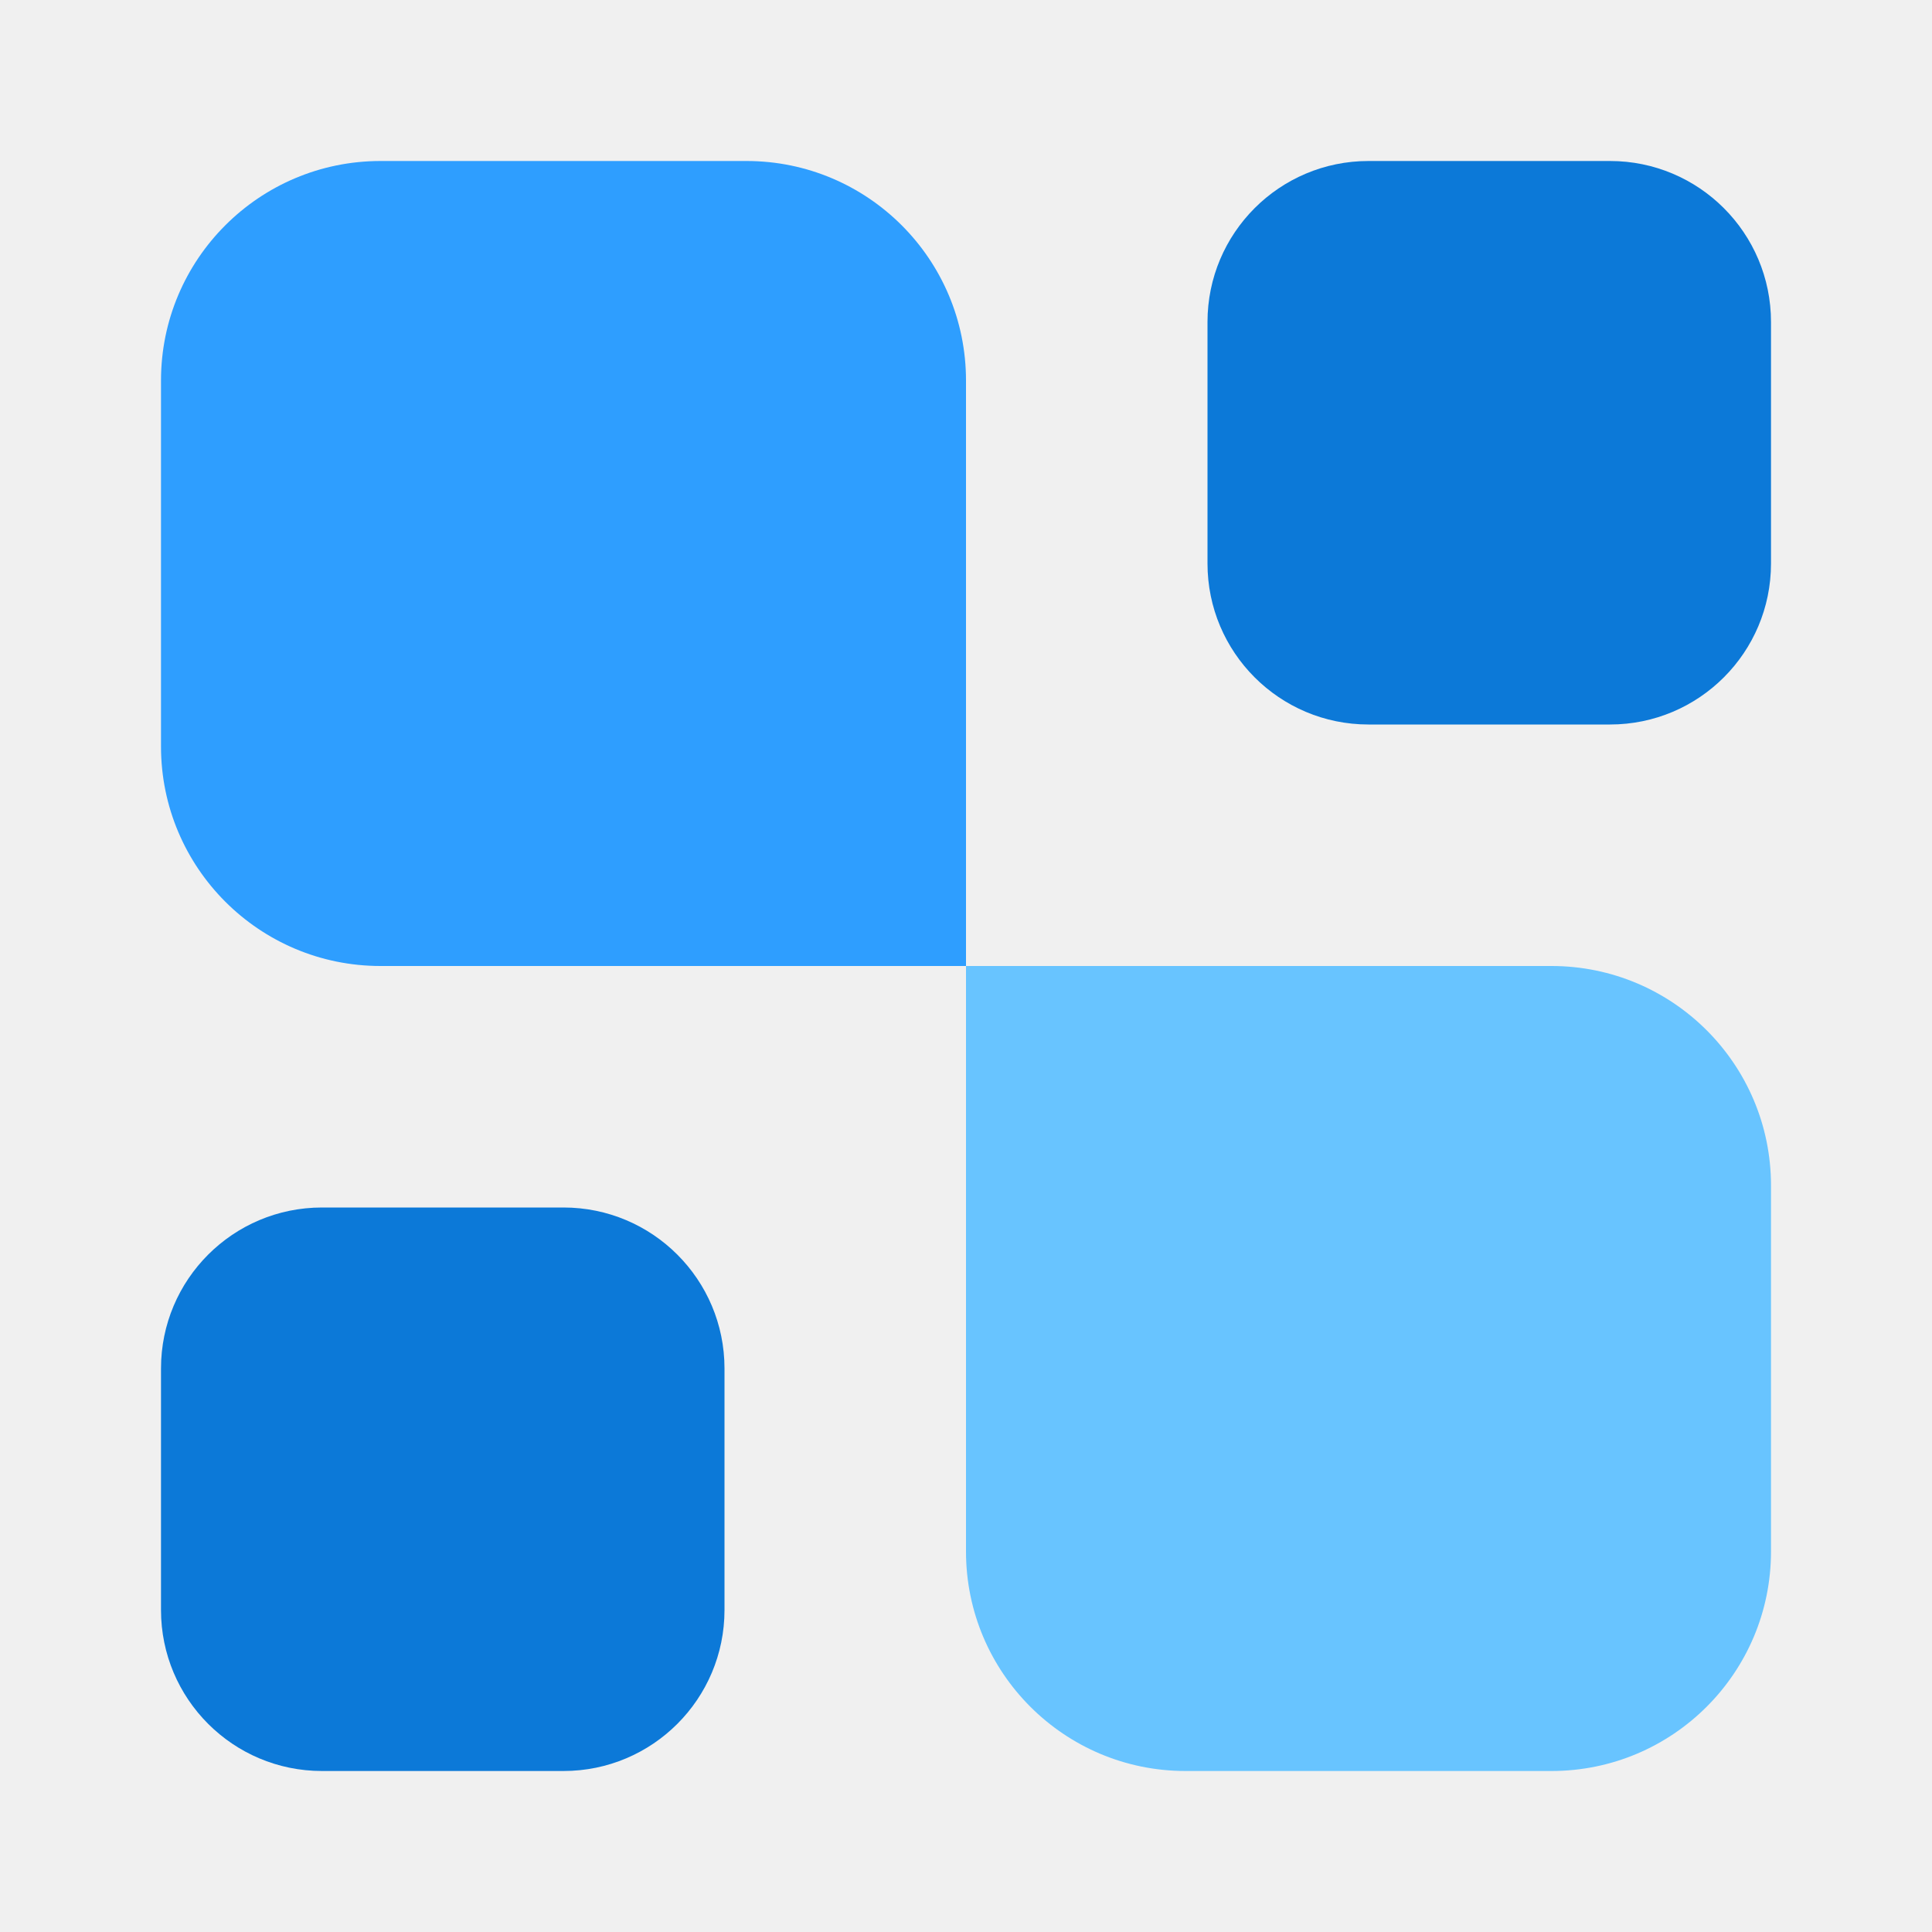
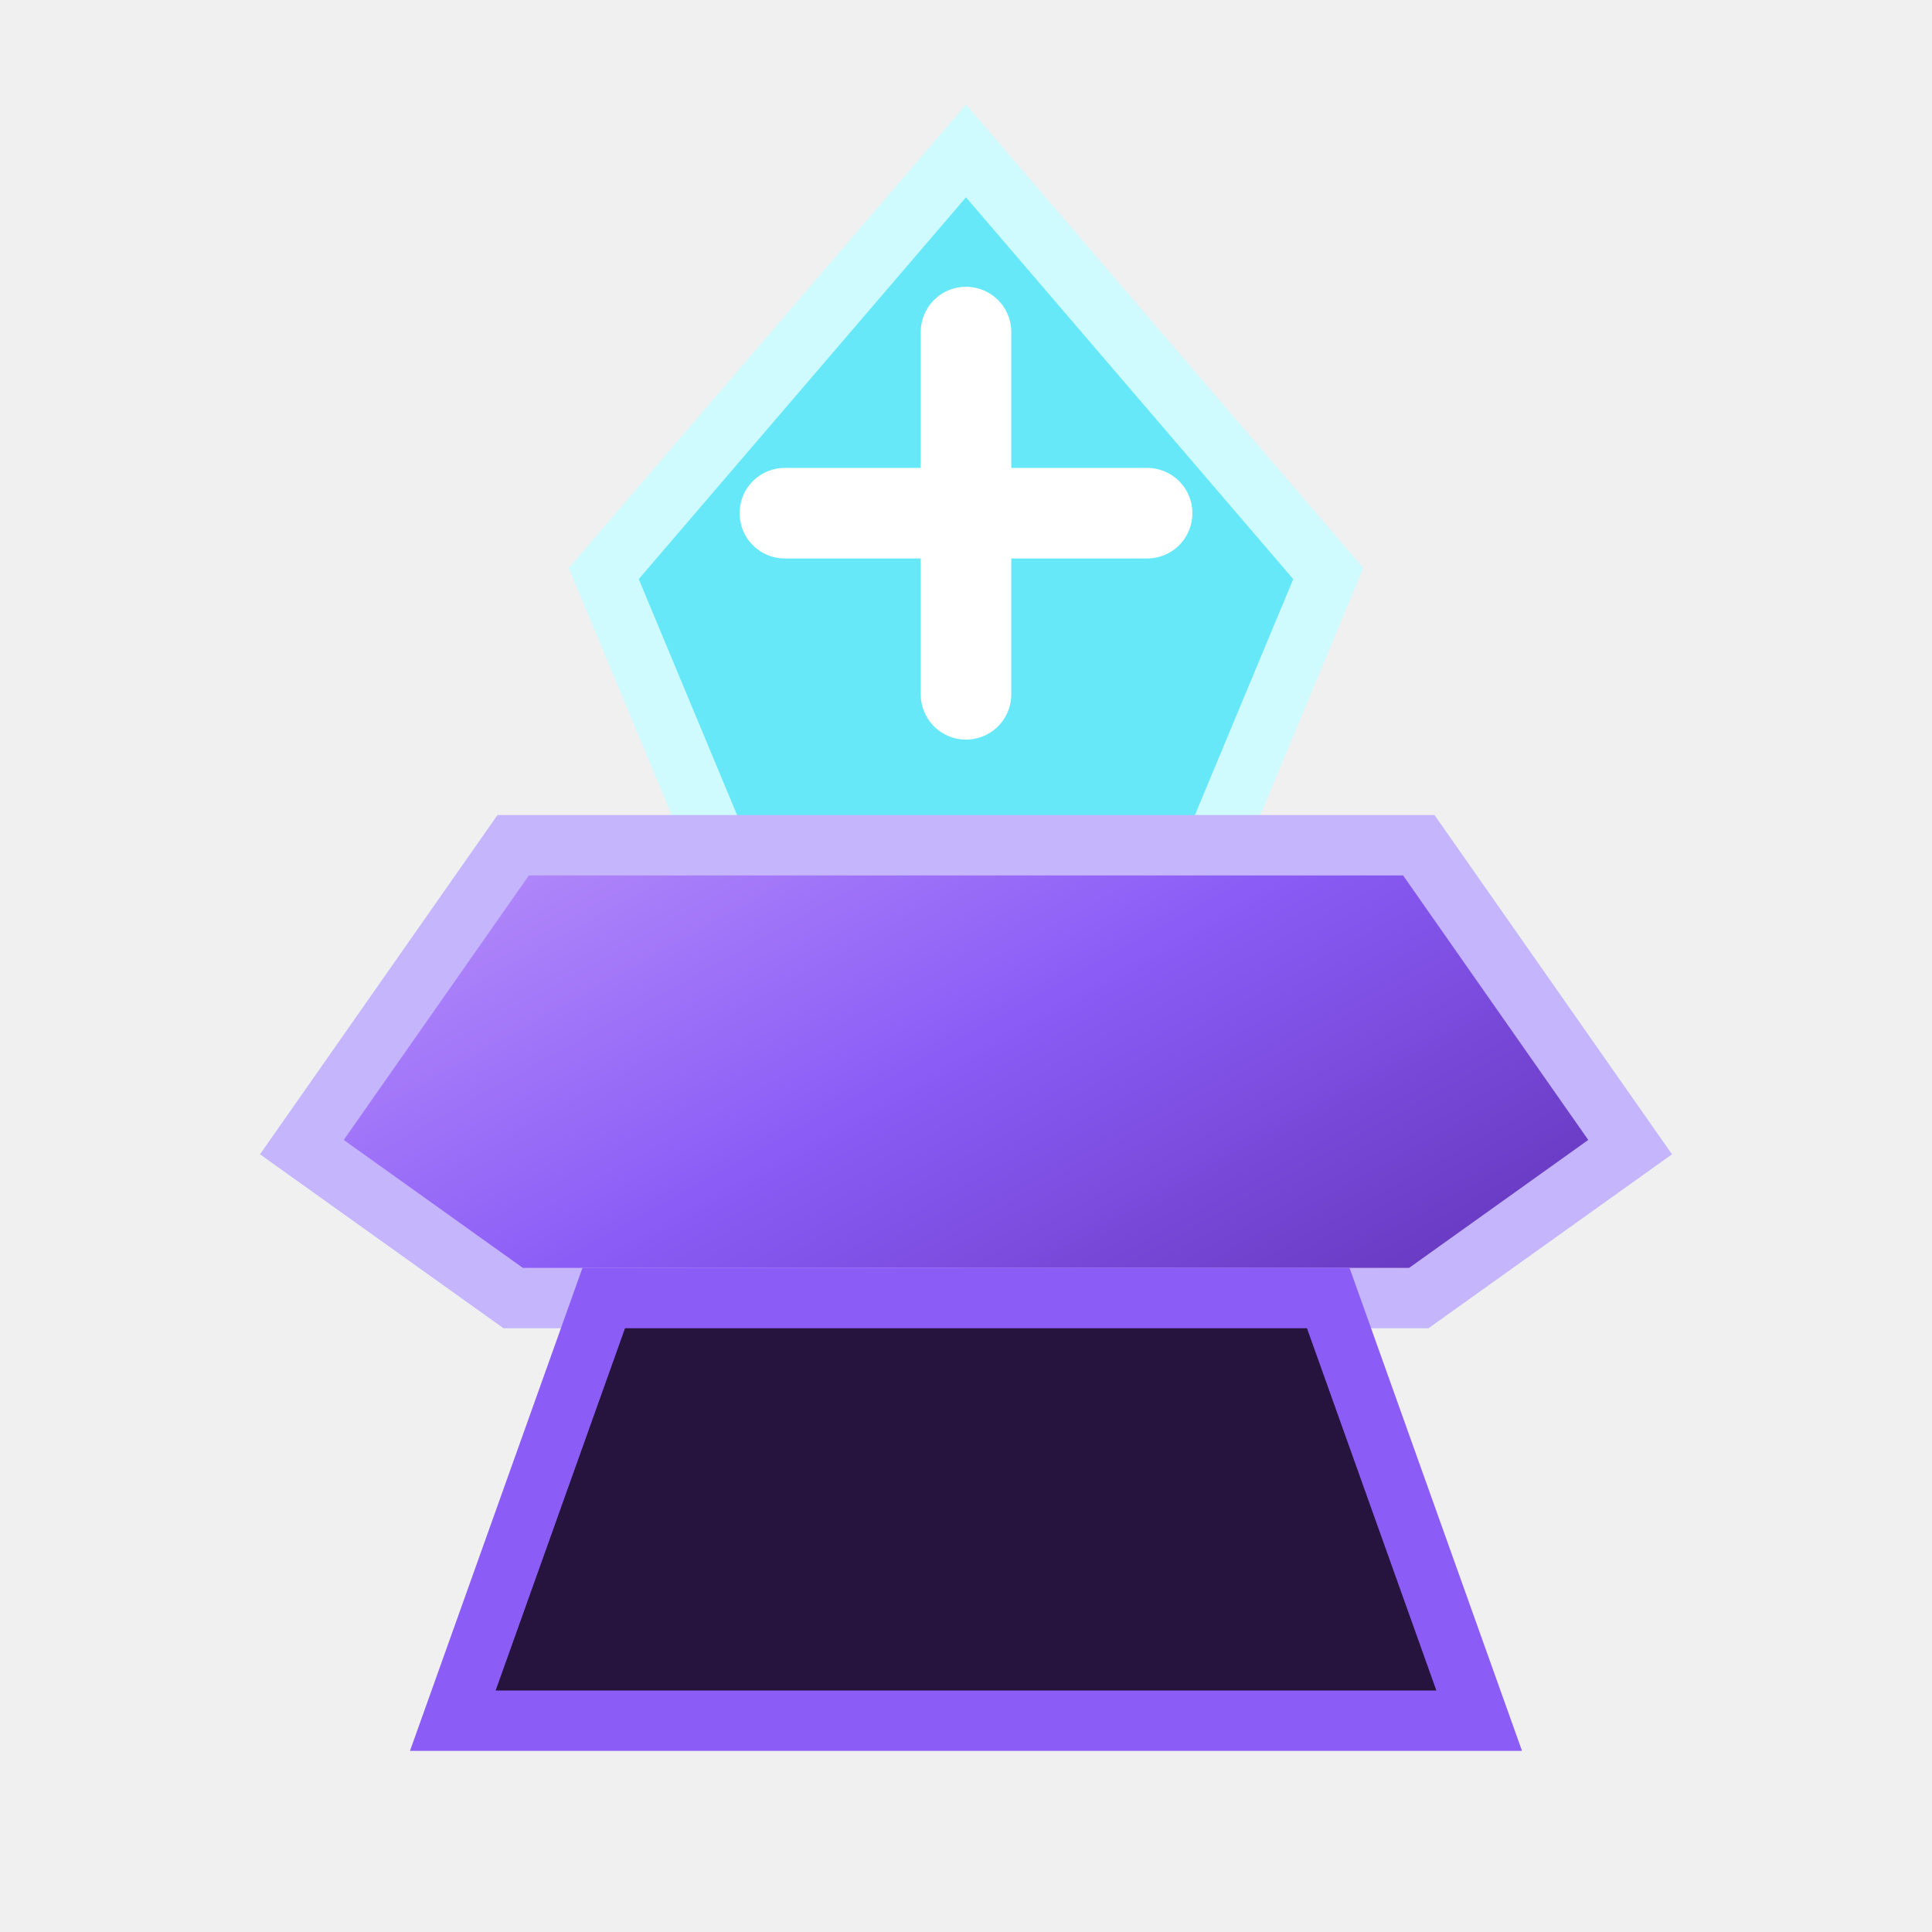
- <svg xmlns="http://www.w3.org/2000/svg" width="24" height="24" viewBox="0 0 24 24" fill="none">
-   <path d="M22 19.273C22 20.779 20.779 22 19.273 22H14.727C13.221 22 12 20.779 12 19.273V12H19.273C20.779 12 22 13.221 22 14.727V19.273Z" fill="#68C4FF" />
-   <path d="M20 2C21.105 2 22 2.895 22 4V7C22 8.105 21.105 9 20 9H17C15.895 9 15 8.105 15 7V4C15 2.895 15.895 2 17 2H20Z" fill="#0C79D8" />
-   <path d="M7 15C8.105 15 9 15.895 9 17V20C9 21.105 8.105 22 7 22H4C2.895 22 2 21.105 2 20V17C2 15.895 2.895 15 4 15H7Z" fill="#0C79D8" />
-   <path d="M12 12H4.727C3.221 12 2 10.779 2 9.273V4.727C2 3.221 3.221 2 4.727 2H9.273C10.779 2 12 3.221 12 4.727V12Z" fill="#2E9EFF" />
+ <svg xmlns="http://www.w3.org/2000/svg" viewBox="0 0 64 64">
+   <defs>
+     <linearGradient id="a" x1="20" y1="12" x2="45" y2="57" gradientUnits="userSpaceOnUse">
+       <stop stop-color="#d8b4fe" />
+       <stop offset=".5" stop-color="#8b5cf6" />
+       <stop offset="1" stop-color="#4c1d95" />
+     </linearGradient>
+   </defs>
+   <path d="M32 5 44 19l-5 12H25l-5-12L32 5Z" fill="#67e8f9" stroke="#cffafe" stroke-width="2" />
+   <path d="M17 28h30l7 10-7 5H17l-7-5 7-10Z" fill="url(#a)" stroke="#c4b5fd" stroke-width="2" />
+   <path d="M20 43h24l5 14H15l5-14Z" fill="#26143f" stroke="#8b5cf6" stroke-width="2" />
+   <path d="M32 11v12M26 17h12" stroke="#fff" stroke-width="3" stroke-linecap="round" />
</svg>
